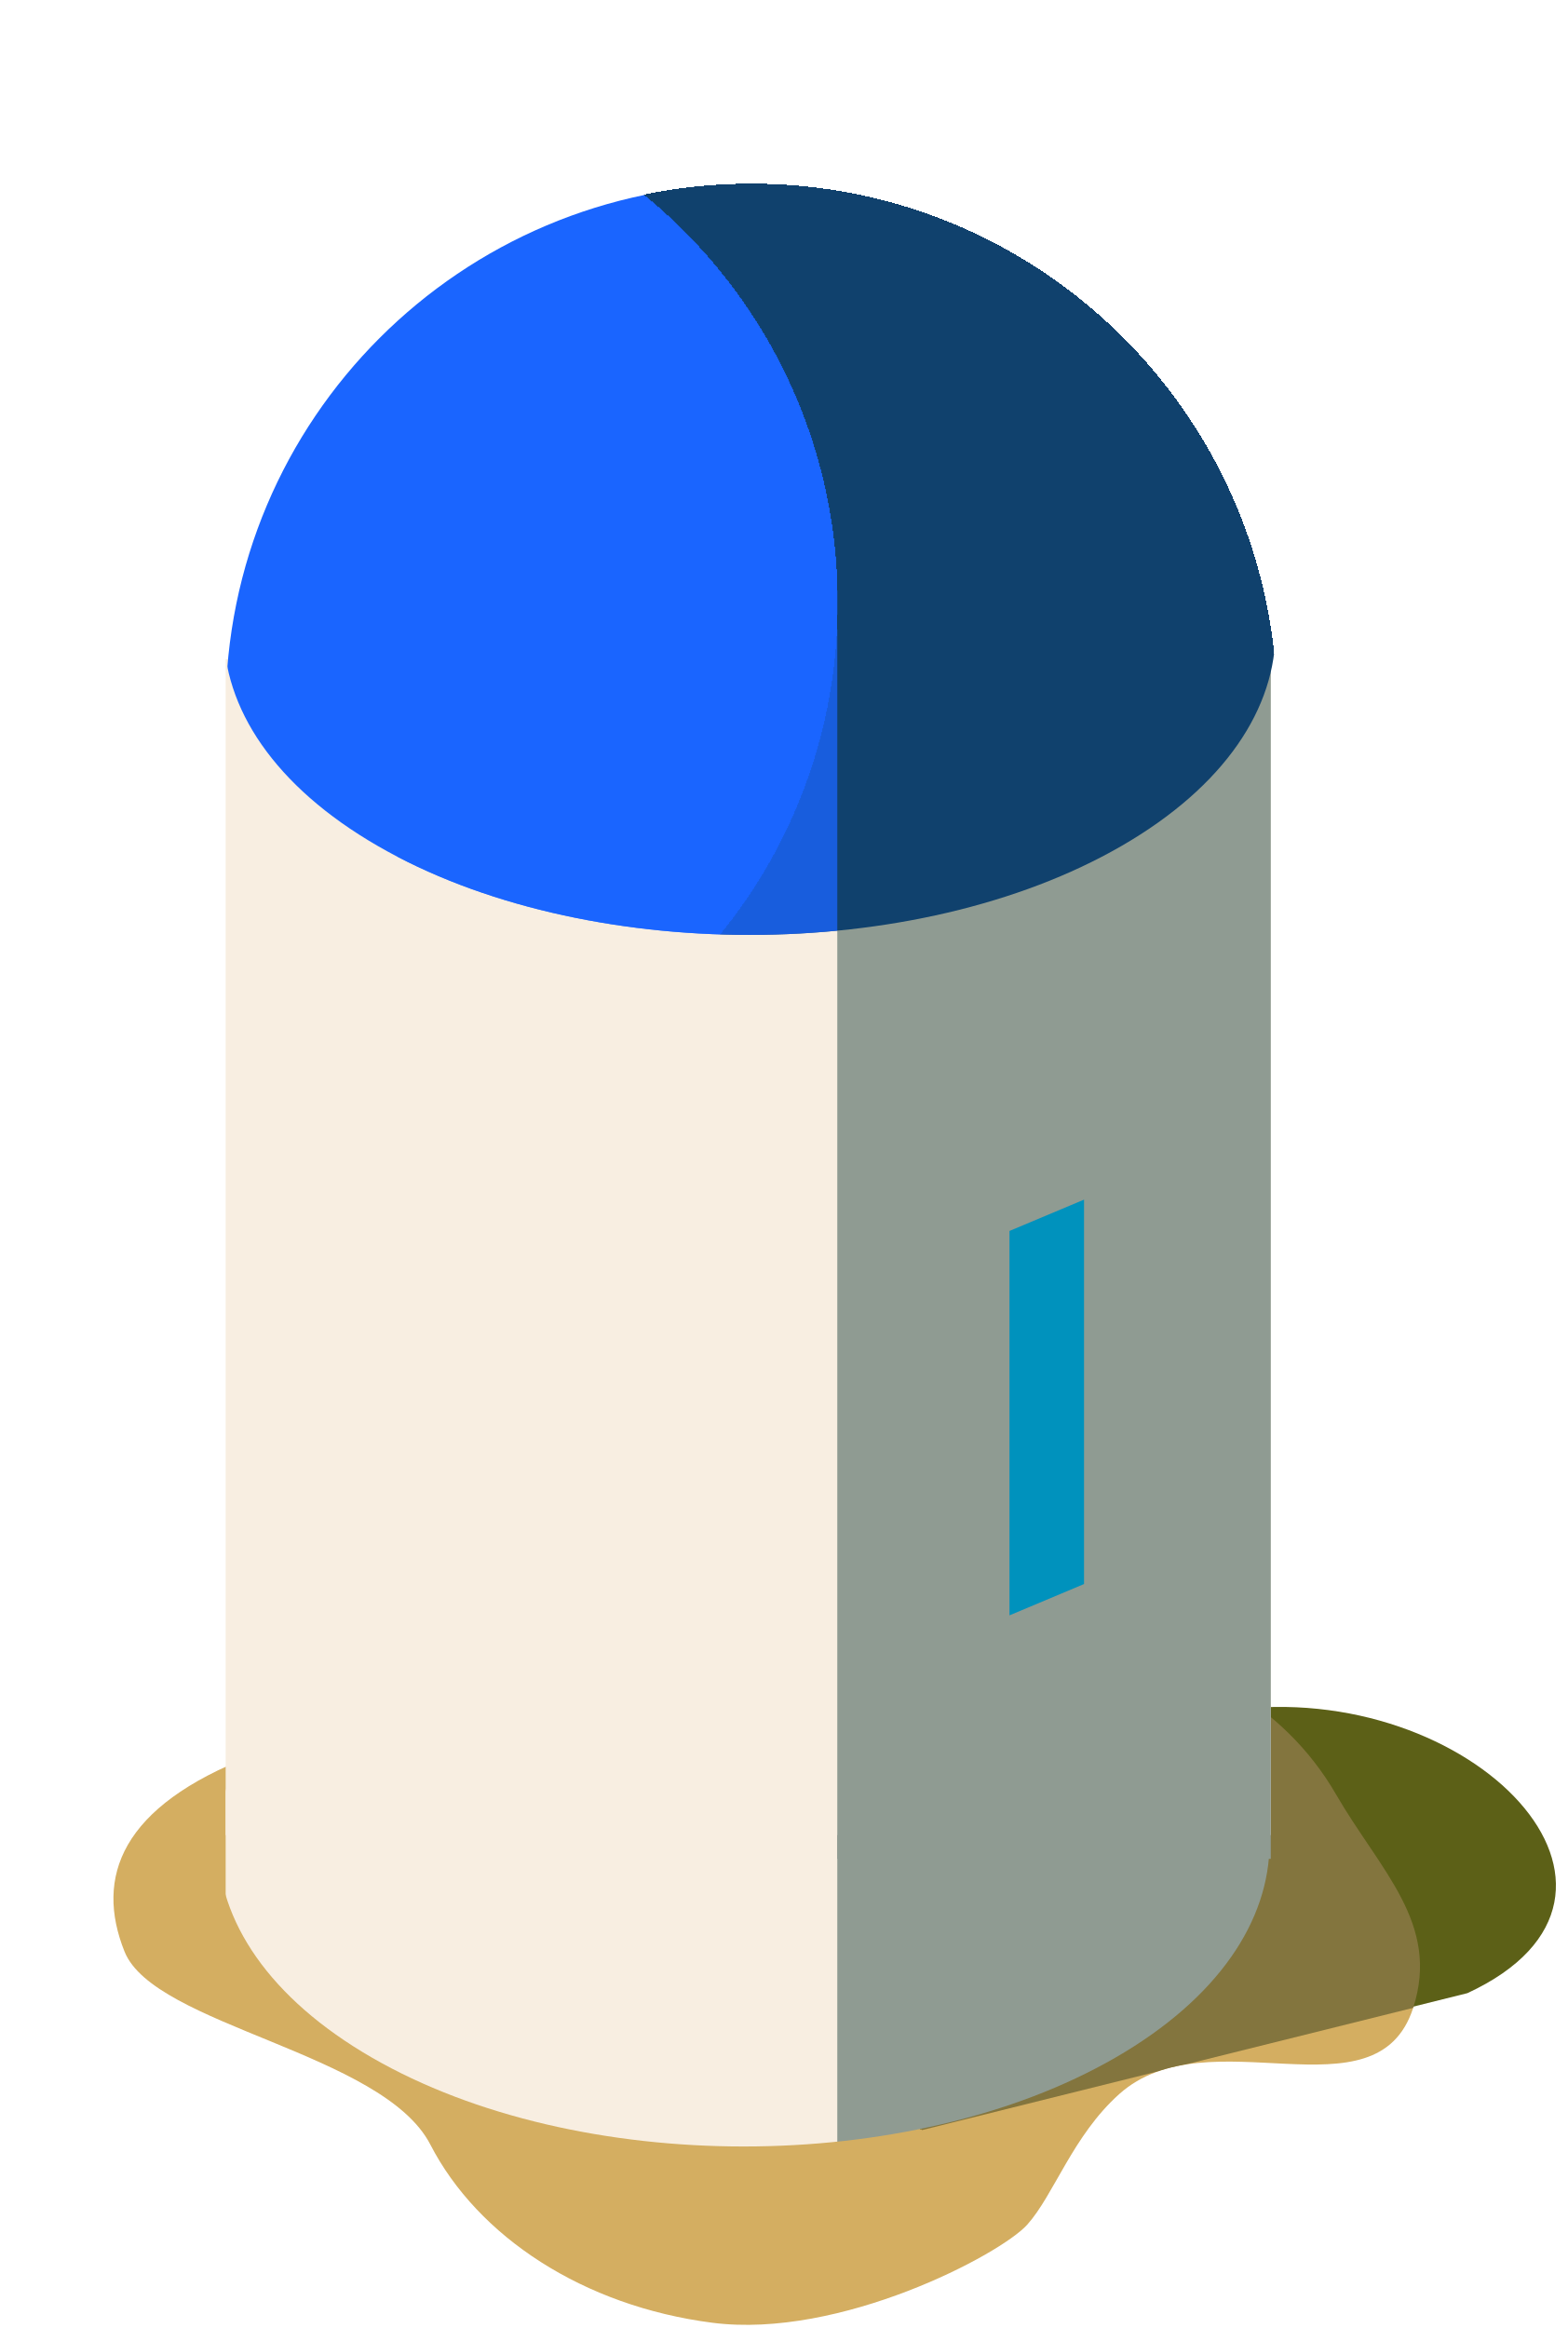
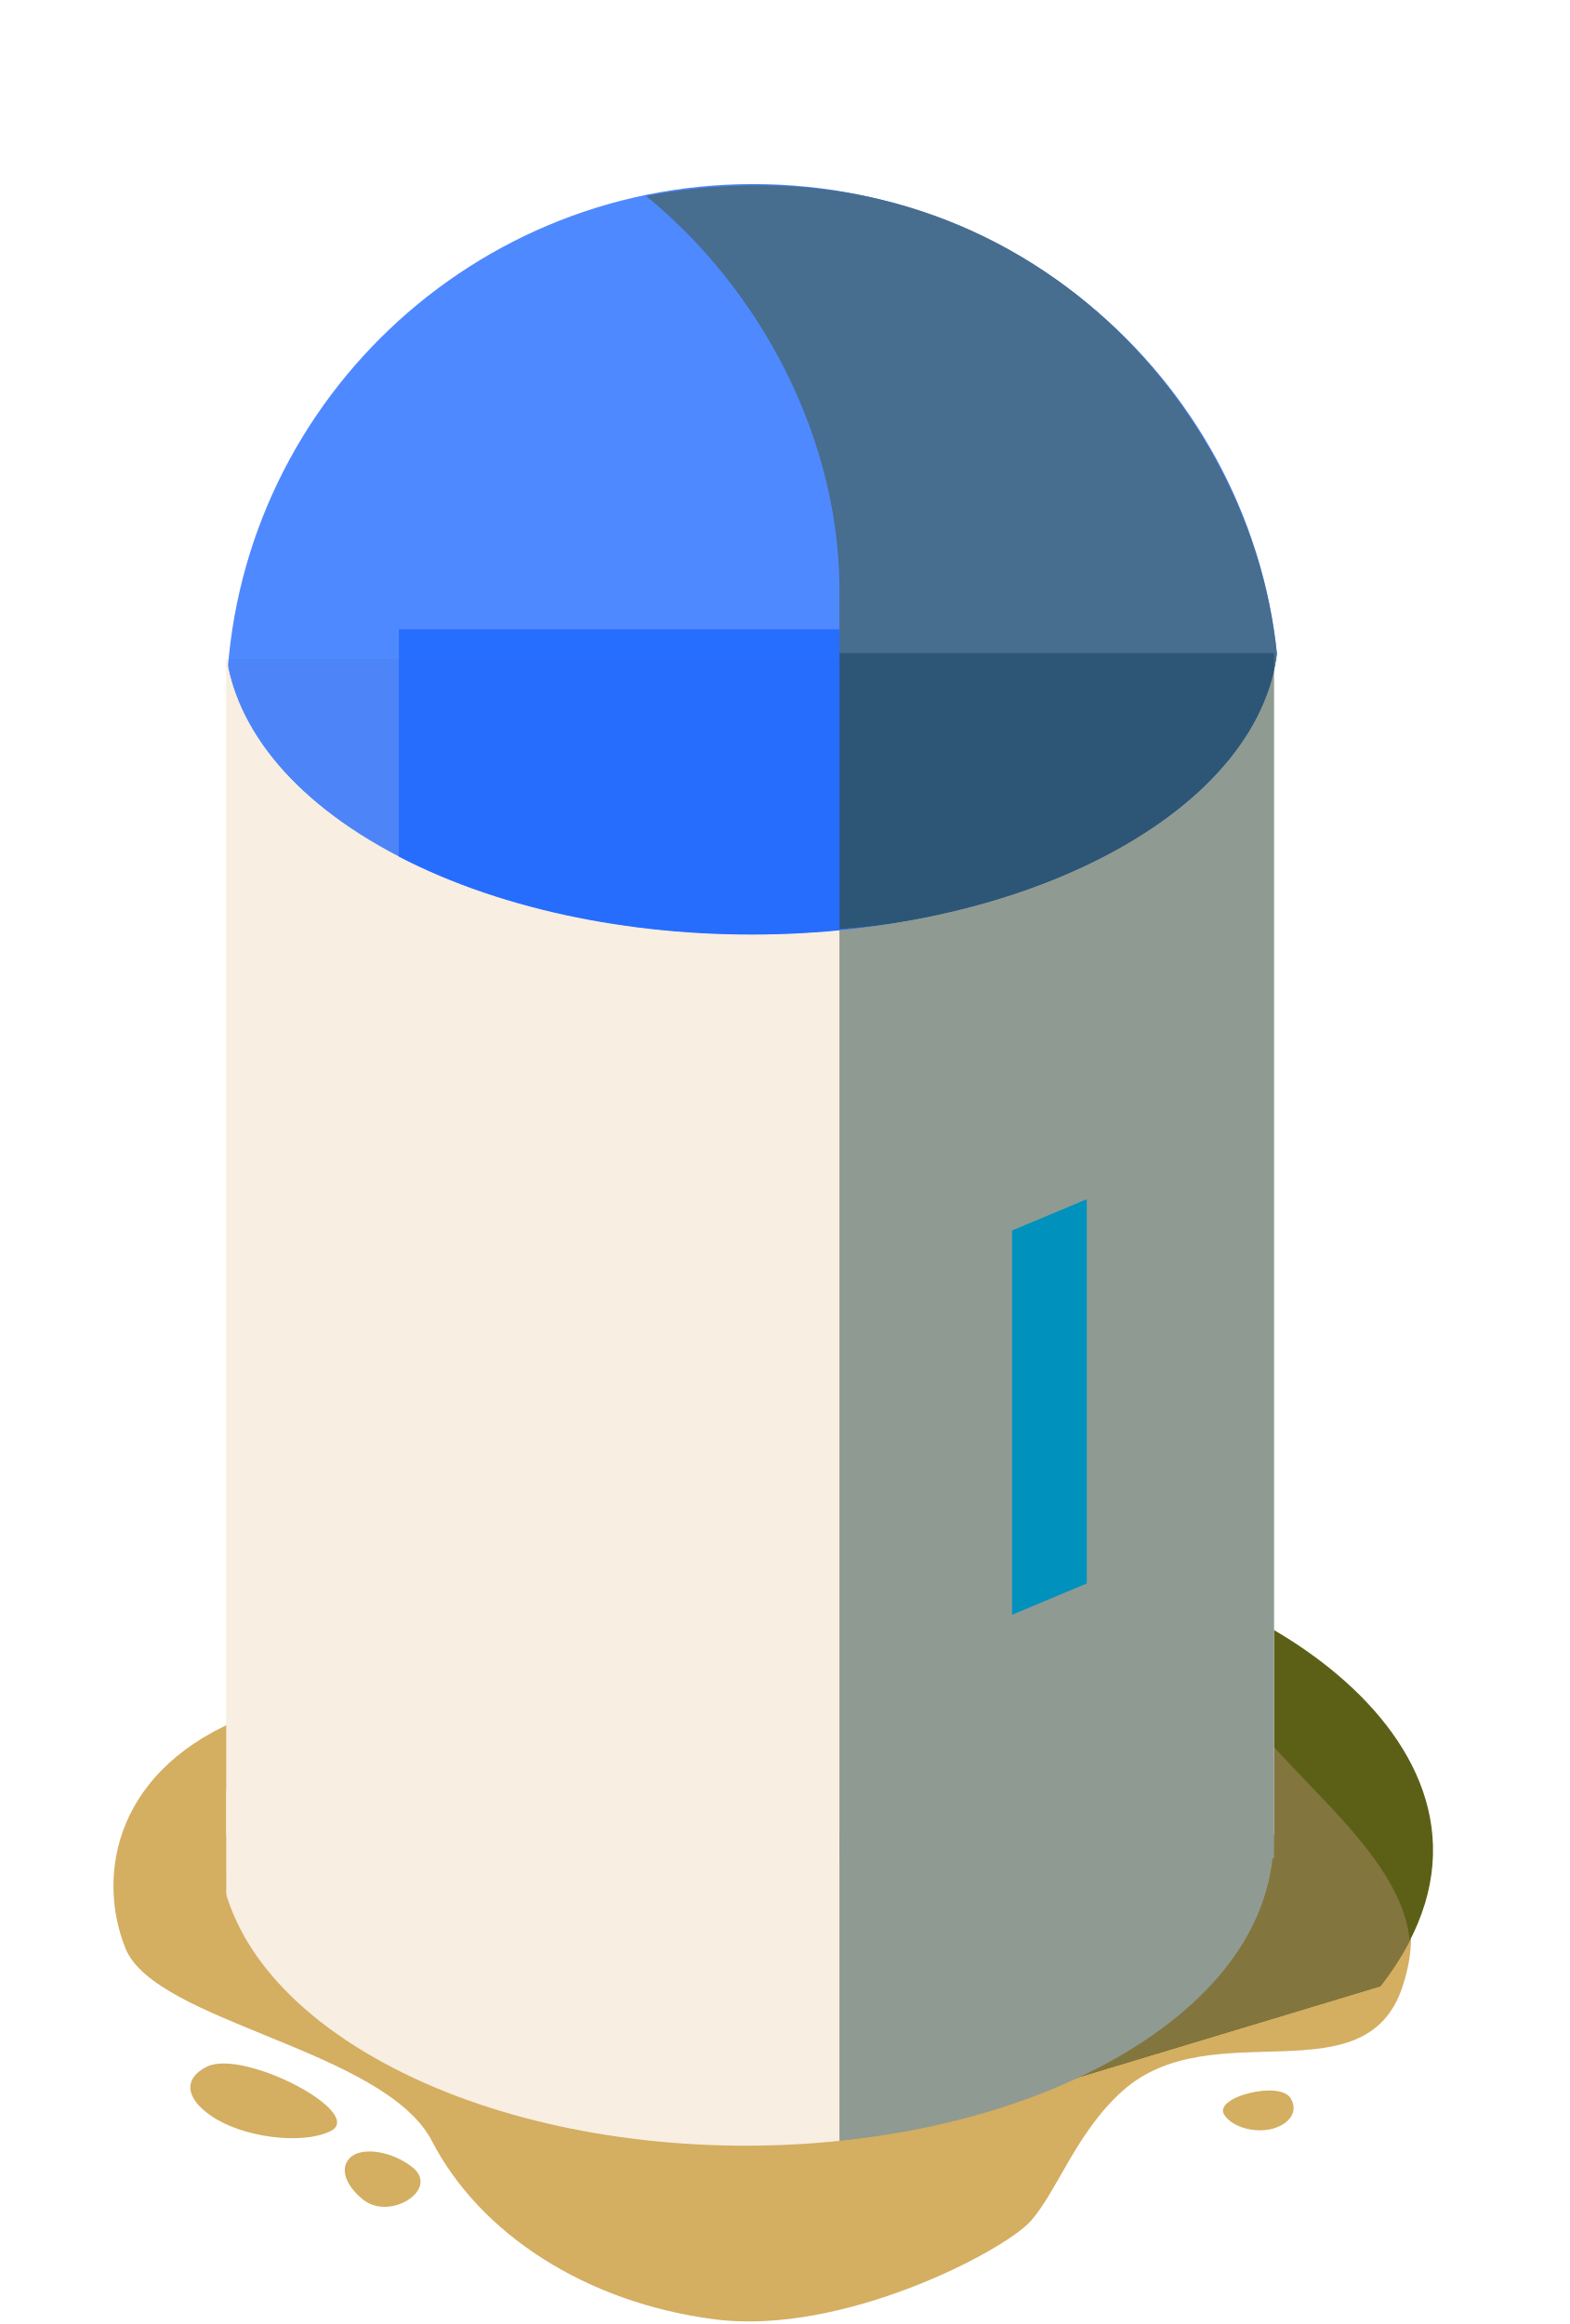
- <svg xmlns="http://www.w3.org/2000/svg" width="264" height="392" viewBox="0 0 264 392" fill="none">
-   <path d="M20.971 328.618C15.97 316.118 20.311 304.151 42.471 295.618C42.471 295.618 189.226 240.406 224.971 302.118C232.462 315.052 242.579 323.899 237.971 338.118C231.759 357.279 203.476 339.18 188.471 352.618C180.641 359.629 177.471 369.618 172.971 374.618C168.47 379.618 141.47 393.885 119.97 391.118C98.21 388.317 80.47 376.618 72.471 361.118C64.471 345.618 25.971 341.118 20.971 328.618Z" fill="#D4AE61" />
-   <path d="M247.108 335.618L154.982 358.543L103.852 301.492L207 288C247.929 282.374 283 319 247.108 335.618Z" fill="#5C6017" />
-   <mask id="mask0" mask-type="alpha" maskUnits="userSpaceOnUse" x="19" y="272" width="221" height="120">
-     <path d="M20.971 328.618C15.97 316.118 20.311 304.151 42.471 295.618C42.471 295.618 189.226 240.406 224.971 302.118C232.462 315.052 242.579 323.899 237.971 338.118C231.759 357.279 203.476 339.18 188.471 352.618C180.641 359.629 177.471 369.618 172.971 374.618C168.47 379.618 141.47 393.885 119.97 391.118C98.21 388.317 80.47 376.618 72.471 361.118C64.471 345.618 25.971 341.118 20.971 328.618Z" fill="#D4AE61" />
+ <svg xmlns="http://www.w3.org/2000/svg" width="206" height="305" viewBox="0 0 206 305" fill="none">
+   <path d="M16.467 255.695C12.56 245.956 15.194 231.866 32.509 225.218C32.509 225.218 38.368 220.336 42.275 213.92C43.705 211.573 57.512 200.676 79.39 198.728C94.561 197.377 106.859 188.998 123.537 194.443C139.555 203.792 169.205 223.582 175.866 235.049C181.72 245.126 187.696 249.589 184.095 260.668C179.241 275.597 159.071 263.924 147.346 274.394C141.228 279.857 138.751 287.639 135.235 291.535C131.718 295.43 110.622 306.546 93.822 304.39C76.819 302.208 62.958 293.093 56.707 281.016C50.456 268.94 20.374 265.434 16.467 255.695Z" fill="#D4AE61" />
+   <path d="M27.162 271.224C24.035 272.76 24.295 275.392 27.806 277.751C31.943 280.531 39.591 281.499 43.327 279.717C48.241 277.373 32.006 268.844 27.162 271.224Z" fill="#D4AE61" />
+   <path d="M47.606 288.642C45.313 286.768 44.614 284.593 45.871 283.25C47.354 281.666 51.439 282.261 54.162 284.455C57.742 287.341 51.159 291.546 47.606 288.642Z" fill="#D4AE61" />
+   <path d="M169.384 275.355C170.312 276.86 169.578 278.409 167.565 279.195C165.193 280.122 161.799 279.306 160.677 277.539C159.202 275.215 167.945 273.022 169.384 275.355Z" fill="#D4AE61" />
+   <path d="M142.496 205.74C163.986 206.909 204.224 231.061 181.174 260.668L121.791 278.587L110.071 280.534C110.071 280.534 166.328 265.731 166.328 243.137C166.328 235.768 126.273 218.205 102.442 201.844L142.496 205.74Z" fill="#5C6017" />
+   <mask id="mask0" mask-type="alpha" maskUnits="userSpaceOnUse" x="9" y="200" width="177" height="105">
+     <path d="M15.71 255.213C11.803 245.475 2.693 224.854 20.008 218.206C20.008 218.206 134.678 175.19 162.608 223.27C168.462 233.347 187.22 244.89 184.876 258.33C181.547 277.418 157.137 262.615 145.807 275.86C140.478 282.09 138.776 287.547 135.259 291.442C131.743 295.338 108.981 306.545 92.181 304.389C75.178 302.208 63.373 293 57.122 280.924C50.871 268.848 19.616 264.952 15.71 255.213Z" fill="#D4AE61" />
  </mask>
  <g mask="url(#mask0)">
-     <path d="M247.397 335.747L155.271 358.673L104.141 301.622L207.289 288.13C248.218 282.503 283.289 319.13 247.397 335.747Z" fill="#83753E" />
+     <path d="M142.497 205.74C163.987 206.908 204.225 231.061 181.175 260.667L121.793 278.587L110.072 280.534C110.072 280.534 166.329 265.731 166.329 243.137C166.329 235.768 126.275 218.205 102.443 201.844L142.497 205.74Z" fill="#83753E" />
  </g>
-   <mask id="mask1" mask-type="alpha" maskUnits="userSpaceOnUse" x="36" y="259" width="178" height="103">
-     <circle r="72.304" transform="matrix(0.866044 -0.499967 0.866044 0.499967 125.237 310.312)" fill="#C4C4C4" />
+   <path d="M147.105 213.396C173.996 228.875 173.869 253.861 146.716 269.491C119.563 285.121 76.203 285.107 49.312 269.627C36.475 262.238 31.339 253.656 29.776 248.202C29.226 237.554 35.509 221.701 49.701 213.532C76.854 197.902 120.214 197.916 147.105 213.396Z" fill="#A89754" />
+   <mask id="mask1" mask-type="alpha" maskUnits="userSpaceOnUse" x="28" y="201" width="140" height="81">
+     <circle r="56.456" transform="matrix(0.866669 -0.498884 0.866669 0.498884 97.8565 241.768)" fill="#C4C4C4" />
  </mask>
  <g mask="url(#mask1)">
-     <rect x="38" y="252" width="177" height="111" fill="#F8EEE1" />
-     <rect x="141" y="252" width="89" height="111" fill="#8F9B92" />
+     <rect x="29.692" y="196.337" width="138.302" height="86.482" fill="#F8EEE1" />
+     <rect x="110.173" y="196.337" width="69.542" height="86.482" fill="#8F9B92" />
  </g>
-   <rect x="38" y="111" width="176" height="198" fill="#F8EEE1" />
-   <rect x="141" y="110" width="73" height="203" fill="#8F9B92" />
-   <path d="M182.551 202L169.999 207.272V272L182.551 266.728V202Z" fill="#0092BD" />
-   <mask id="mask2" mask-type="alpha" maskUnits="userSpaceOnUse" x="34" y="0" width="190" height="158">
-     <path fill-rule="evenodd" clip-rule="evenodd" d="M224 0H34V106H37.683C37.55 119.183 46.195 132.391 63.619 142.45C98.202 162.415 154.273 162.415 188.856 142.45C206.28 132.391 214.925 119.183 214.792 106H224V0Z" fill="#C4C4C4" />
+   <rect x="29.692" y="86.482" width="137.521" height="154.265" fill="#F8EEE1" />
+   <rect x="110.173" y="85.703" width="57.04" height="158.16" fill="#8F9B92" />
+   <path d="M142.639 157.381L132.832 161.488V211.919L142.639 207.811V157.381Z" fill="#0092BD" />
+   <mask id="mask2" mask-type="alpha" maskUnits="userSpaceOnUse" x="29" y="21" width="139" height="102">
+     <mask id="mask3" maskUnits="userSpaceOnUse" x="26" y="0" width="150" height="123">
+       <path fill-rule="evenodd" clip-rule="evenodd" d="M175.026 0H26.567V82.586H29.444C29.34 92.857 36.096 103.148 49.71 110.984C76.732 126.539 120.544 126.539 147.566 110.984C161.181 103.148 167.936 92.857 167.832 82.586H175.026V0Z" fill="#C4C4C4" />
+     </mask>
+     <g mask="url(#mask3)">
+       <ellipse cx="98.843" cy="89.988" rx="69.151" ry="68.952" fill="#1A65FF" />
+     </g>
  </mask>
  <g mask="url(#mask2)">
-     <g filter="url(#filter0_i)">
-       <circle cx="126.5" cy="119.5" r="88.5" fill="#1A65FF" />
+     <mask id="mask4" mask-type="alpha" maskUnits="userSpaceOnUse" x="26" y="0" width="150" height="123">
+       <path fill-rule="evenodd" clip-rule="evenodd" d="M175.026 0H26.567V82.586H29.444C29.34 92.857 36.096 103.148 49.71 110.984C76.732 126.539 120.544 126.539 147.566 110.984C161.181 103.148 167.936 92.857 167.832 82.586H175.026V0Z" fill="#C4C4C4" />
+     </mask>
+     <g mask="url(#mask4)">
+       <ellipse cx="98.843" cy="93.104" rx="69.151" ry="68.952" fill="#1A65FF" />
+       <path d="M167.603 86.092C165.65 102.843 142.6 119.594 110.173 121.931V78.691C110.564 57.654 99.624 37.787 84.778 25.711C132.051 16.751 164.478 52.201 167.603 86.092Z" fill="#10416D" />
    </g>
  </g>
-   <mask id="mask3" mask-type="alpha" maskUnits="userSpaceOnUse" x="38" y="27" width="177" height="131">
-     <mask id="mask4" maskUnits="userSpaceOnUse" x="34" y="0" width="190" height="158">
-       <path fill-rule="evenodd" clip-rule="evenodd" d="M224 0H34V106H37.683C37.55 119.183 46.195 132.391 63.619 142.45C98.202 162.415 154.273 162.415 188.856 142.45C206.28 132.391 214.925 119.183 214.792 106H224V0Z" fill="#C4C4C4" />
+   <mask id="mask5" mask-type="alpha" maskUnits="userSpaceOnUse" x="29" y="21" width="139" height="102">
+     <mask id="mask6" maskUnits="userSpaceOnUse" x="26" y="0" width="150" height="123">
+       <path fill-rule="evenodd" clip-rule="evenodd" d="M175.026 0H26.567V82.586H29.444C29.34 92.857 36.096 103.148 49.71 110.984C76.732 126.539 120.544 126.539 147.566 110.984C161.181 103.148 167.936 92.857 167.832 82.586H175.026V0Z" fill="#C4C4C4" />
    </mask>
-     <g mask="url(#mask4)">
-       <circle cx="126.5" cy="115.5" r="88.5" fill="#1A65FF" />
+     <g mask="url(#mask6)">
+       <ellipse cx="98.843" cy="89.988" rx="69.151" ry="68.952" fill="#1A65FF" />
    </g>
  </mask>
-   <g mask="url(#mask3)">
-     <rect x="67" y="106" width="74" height="182" fill="#1A65FF" />
+   <g mask="url(#mask5)">
+     <rect x="52.352" y="82.586" width="57.821" height="141.799" fill="#1A65FF" />
  </g>
-   <defs>
-     <filter id="filter0_i" x="38" y="31" width="177" height="177" filterUnits="userSpaceOnUse" color-interpolation-filters="sRGB">
-       <feFlood flood-opacity="0" result="BackgroundImageFix" />
-       <feBlend mode="normal" in="SourceGraphic" in2="BackgroundImageFix" result="shape" />
-       <feColorMatrix in="SourceAlpha" type="matrix" values="0 0 0 0 0 0 0 0 0 0 0 0 0 0 0 0 0 0 127 0" result="hardAlpha" />
-       <feOffset dx="-74" dy="-18" />
-       <feComposite in2="hardAlpha" operator="arithmetic" k2="-1" k3="1" />
-       <feColorMatrix type="matrix" values="0 0 0 0 0.063 0 0 0 0 0.255 0 0 0 0 0.427 0 0 0 1 0" />
-       <feBlend mode="normal" in2="shape" result="effect1_innerShadow" />
-     </filter>
-   </defs>
</svg>
